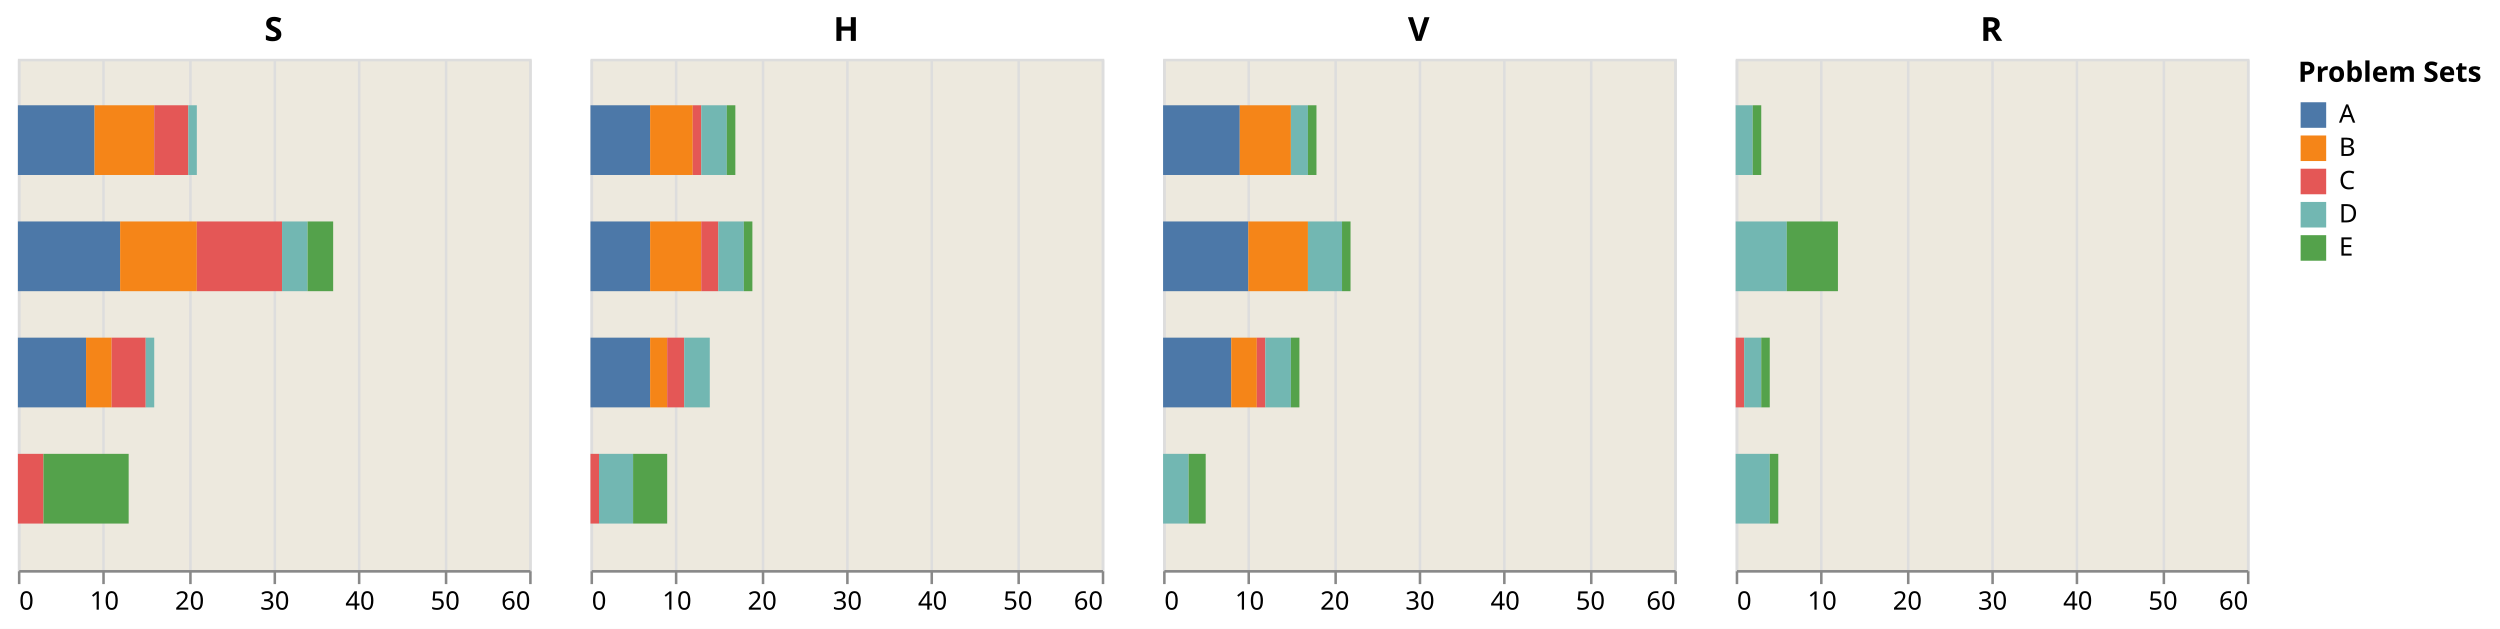
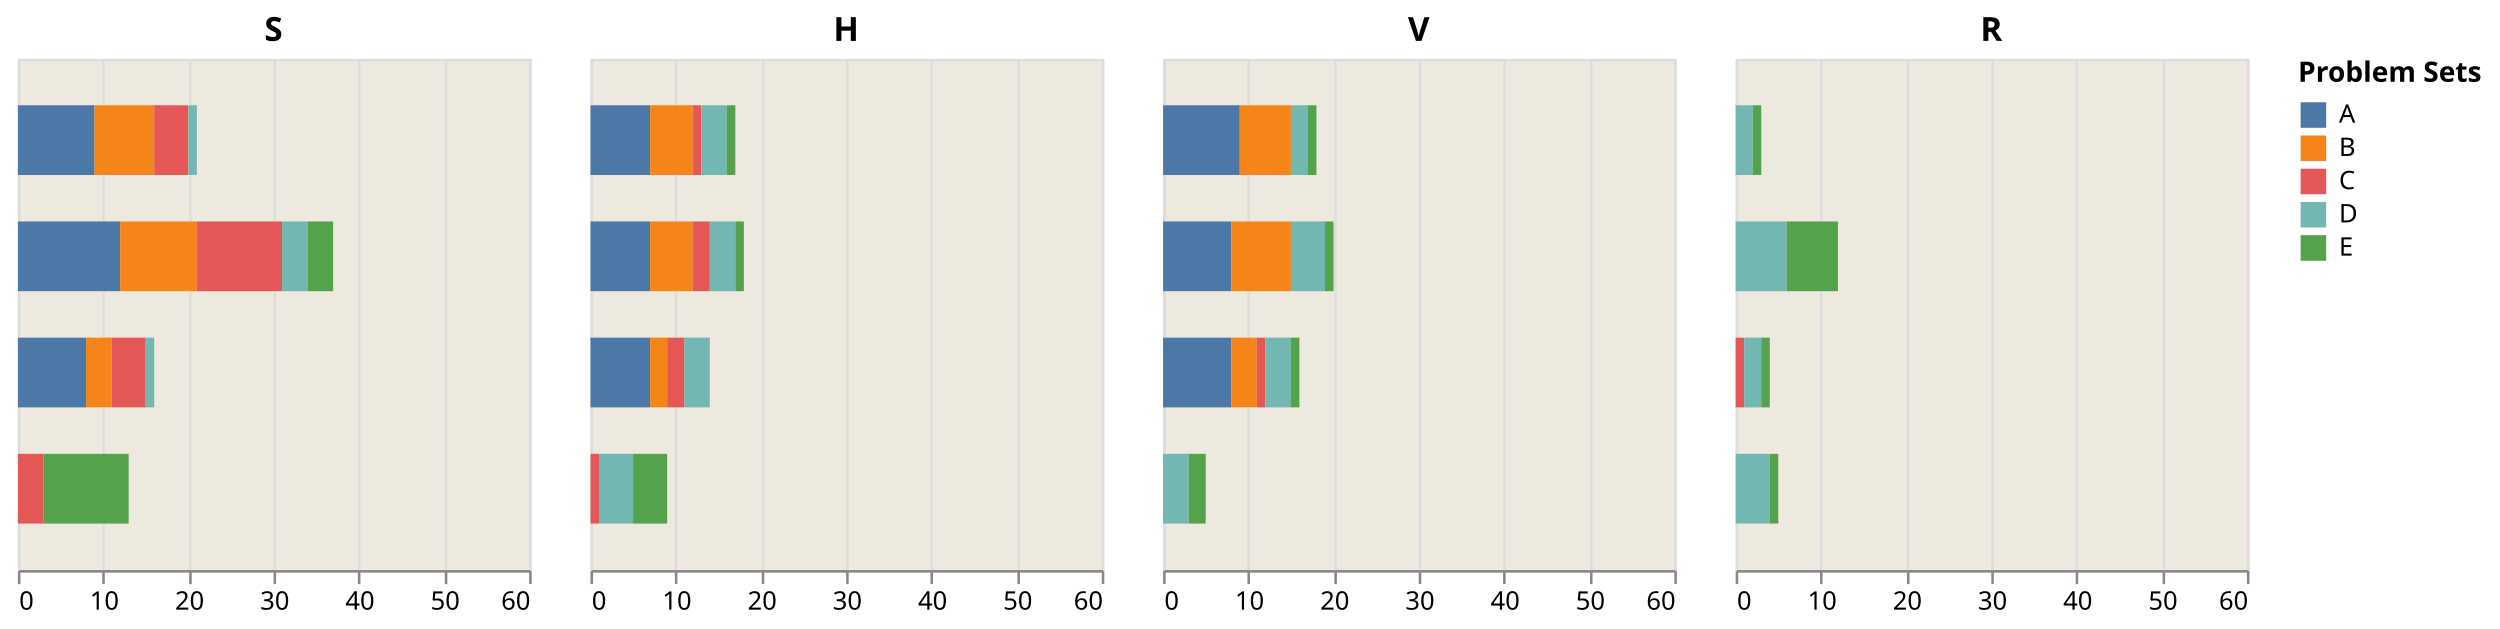
<svg xmlns="http://www.w3.org/2000/svg" class="marks" width="978" height="246" viewBox="0 0 978 246" version="1.1">
  <rect width="978" height="246" style="fill: white;" />
  <g transform="translate(7,23)">
    <g class="mark-group role-frame root">
      <g transform="translate(0,0)">
        <path class="background" d="M0,0h0v200h0Z" style="fill: none;" />
        <g>
          <g class="mark-group role-scope concat_0_group">
            <g transform="translate(0,0)">
              <path class="background" d="M0.5,0.5h200v200h-200Z" style="fill: #EDE9DE; stroke: #ddd;" />
              <g>
                <g class="mark-group role-axis">
                  <g transform="translate(0.5,200.5)">
                    <path class="background" d="M0,0h0v0h0Z" style="pointer-events: none; fill: none;" />
                    <g>
                      <g class="mark-rule role-axis-grid" style="pointer-events: none;">
                        <line transform="translate(0,0)" x2="0" y2="-200" style="fill: none; stroke: #ddd; stroke-width: 1; opacity: 1;" />
                        <line transform="translate(33,0)" x2="0" y2="-200" style="fill: none; stroke: #ddd; stroke-width: 1; opacity: 1;" />
                        <line transform="translate(67,0)" x2="0" y2="-200" style="fill: none; stroke: #ddd; stroke-width: 1; opacity: 1;" />
                        <line transform="translate(100,0)" x2="0" y2="-200" style="fill: none; stroke: #ddd; stroke-width: 1; opacity: 1;" />
                        <line transform="translate(133,0)" x2="0" y2="-200" style="fill: none; stroke: #ddd; stroke-width: 1; opacity: 1;" />
                        <line transform="translate(167,0)" x2="0" y2="-200" style="fill: none; stroke: #ddd; stroke-width: 1; opacity: 1;" />
                        <line transform="translate(200,0)" x2="0" y2="-200" style="fill: none; stroke: #ddd; stroke-width: 1; opacity: 1;" />
                      </g>
                    </g>
                    <path class="foreground" d="" style="pointer-events: none; display: none; fill: none;" />
                  </g>
                </g>
                <g class="mark-group role-axis">
                  <g transform="translate(0.5,200.5)">
                    <path class="background" d="M0,0h0v0h0Z" style="pointer-events: none; fill: none;" />
                    <g>
                      <g class="mark-rule role-axis-tick" style="pointer-events: none;">
                        <line transform="translate(0,0)" x2="0" y2="5" style="fill: none; stroke: #888; stroke-width: 1; opacity: 1;" />
                        <line transform="translate(33,0)" x2="0" y2="5" style="fill: none; stroke: #888; stroke-width: 1; opacity: 1;" />
                        <line transform="translate(67,0)" x2="0" y2="5" style="fill: none; stroke: #888; stroke-width: 1; opacity: 1;" />
                        <line transform="translate(100,0)" x2="0" y2="5" style="fill: none; stroke: #888; stroke-width: 1; opacity: 1;" />
                        <line transform="translate(133,0)" x2="0" y2="5" style="fill: none; stroke: #888; stroke-width: 1; opacity: 1;" />
                        <line transform="translate(167,0)" x2="0" y2="5" style="fill: none; stroke: #888; stroke-width: 1; opacity: 1;" />
                        <line transform="translate(200,0)" x2="0" y2="5" style="fill: none; stroke: #888; stroke-width: 1; opacity: 1;" />
                      </g>
                      <g class="mark-text role-axis-label" style="pointer-events: none;">
                        <text text-anchor="start" transform="translate(0,15)" style="font-family: sans-serif; font-size: 10px; fill: #000; opacity: 1;">0</text>
                        <text text-anchor="middle" transform="translate(33.33333,15)" style="font-family: sans-serif; font-size: 10px; fill: #000; opacity: 1;">10</text>
                        <text text-anchor="middle" transform="translate(66.66667,15)" style="font-family: sans-serif; font-size: 10px; fill: #000; opacity: 1;">20</text>
                        <text text-anchor="middle" transform="translate(100,15)" style="font-family: sans-serif; font-size: 10px; fill: #000; opacity: 1;">30</text>
                        <text text-anchor="middle" transform="translate(133.3333,15)" style="font-family: sans-serif; font-size: 10px; fill: #000; opacity: 1;">40</text>
                        <text text-anchor="middle" transform="translate(166.6667,15)" style="font-family: sans-serif; font-size: 10px; fill: #000; opacity: 1;">50</text>
                        <text text-anchor="end" transform="translate(200,15)" style="font-family: sans-serif; font-size: 10px; fill: #000; opacity: 1;">60</text>
                      </g>
                      <g class="mark-rule role-axis-domain" style="pointer-events: none;">
                        <line transform="translate(0,0)" x2="200" y2="0" style="fill: none; stroke: #888; stroke-width: 1; opacity: 1;" />
                      </g>
                    </g>
                    <path class="foreground" d="" style="pointer-events: none; display: none; fill: none;" />
                  </g>
                </g>
                <g class="mark-rect role-mark concat_0_marks">
                  <path d="M0,18.182h30v27.273h-30Z" style="fill: #4c78a8;" />
                  <path d="M30,18.182h23.333v27.273h-23.333Z" style="fill: #f58518;" />
                  <path d="M53.333,18.182h13.333v27.273h-13.333Z" style="fill: #e45756;" />
                  <path d="M66.667,18.182h3.333v27.273h-3.333Z" style="fill: #72b7b2;" />
                  <path d="M70,18.182h0v27.273h0Z" style="fill: #54a24b;" />
                  <path d="M0,63.636h40v27.273h-40Z" style="fill: #4c78a8;" />
                  <path d="M40,63.636h30v27.273h-30Z" style="fill: #f58518;" />
                  <path d="M70,63.636h33.333v27.273h-33.333Z" style="fill: #e45756;" />
                  <path d="M103.333,63.636h10v27.273h-10Z" style="fill: #72b7b2;" />
                  <path d="M113.333,63.636h10v27.273h-10Z" style="fill: #54a24b;" />
                  <path d="M0,109.091h26.667v27.273h-26.667Z" style="fill: #4c78a8;" />
                  <path d="M26.667,109.091h10v27.273h-10Z" style="fill: #f58518;" />
                  <path d="M36.667,109.091h13.333v27.273h-13.333Z" style="fill: #e45756;" />
                  <path d="M50,109.091h3.333v27.273h-3.333Z" style="fill: #72b7b2;" />
                  <path d="M53.333,109.091h0v27.273h0Z" style="fill: #54a24b;" />
                  <path d="M0,154.545h10v27.273h-10Z" style="fill: #e45756;" />
                  <path d="M10,154.545h0v27.273h0Z" style="fill: #72b7b2;" />
                  <path d="M10,154.545h33.333v27.273h-33.333Z" style="fill: #54a24b;" />
                </g>
                <g class="mark-group role-title">
                  <g transform="translate(100,-17)">
                    <path class="background" d="M0,0h0v0h0Z" style="pointer-events: none; fill: none;" />
                    <g>
                      <g class="mark-text role-title-text" style="pointer-events: none;">
                        <text text-anchor="middle" transform="translate(0,10)" style="font-family: sans-serif; font-size: 13px; font-weight: bold; fill: #000; opacity: 1;">S</text>
                      </g>
                    </g>
                    <path class="foreground" d="" style="pointer-events: none; display: none; fill: none;" />
                  </g>
                </g>
              </g>
              <path class="foreground" d="" style="display: none; fill: none;" />
            </g>
          </g>
          <g class="mark-group role-scope concat_1_group">
            <g transform="translate(224,0)">
              <path class="background" d="M0.5,0.5h200v200h-200Z" style="fill: #EDE9DE; stroke: #ddd;" />
              <g>
                <g class="mark-group role-axis">
                  <g transform="translate(0.5,200.5)">
                    <path class="background" d="M0,0h0v0h0Z" style="pointer-events: none; fill: none;" />
                    <g>
                      <g class="mark-rule role-axis-grid" style="pointer-events: none;">
                        <line transform="translate(0,0)" x2="0" y2="-200" style="fill: none; stroke: #ddd; stroke-width: 1; opacity: 1;" />
                        <line transform="translate(33,0)" x2="0" y2="-200" style="fill: none; stroke: #ddd; stroke-width: 1; opacity: 1;" />
                        <line transform="translate(67,0)" x2="0" y2="-200" style="fill: none; stroke: #ddd; stroke-width: 1; opacity: 1;" />
                        <line transform="translate(100,0)" x2="0" y2="-200" style="fill: none; stroke: #ddd; stroke-width: 1; opacity: 1;" />
                        <line transform="translate(133,0)" x2="0" y2="-200" style="fill: none; stroke: #ddd; stroke-width: 1; opacity: 1;" />
                        <line transform="translate(167,0)" x2="0" y2="-200" style="fill: none; stroke: #ddd; stroke-width: 1; opacity: 1;" />
                        <line transform="translate(200,0)" x2="0" y2="-200" style="fill: none; stroke: #ddd; stroke-width: 1; opacity: 1;" />
                      </g>
                    </g>
                    <path class="foreground" d="" style="pointer-events: none; display: none; fill: none;" />
                  </g>
                </g>
                <g class="mark-group role-axis">
                  <g transform="translate(0.5,200.5)">
                    <path class="background" d="M0,0h0v0h0Z" style="pointer-events: none; fill: none;" />
                    <g>
                      <g class="mark-rule role-axis-tick" style="pointer-events: none;">
                        <line transform="translate(0,0)" x2="0" y2="5" style="fill: none; stroke: #888; stroke-width: 1; opacity: 1;" />
                        <line transform="translate(33,0)" x2="0" y2="5" style="fill: none; stroke: #888; stroke-width: 1; opacity: 1;" />
                        <line transform="translate(67,0)" x2="0" y2="5" style="fill: none; stroke: #888; stroke-width: 1; opacity: 1;" />
                        <line transform="translate(100,0)" x2="0" y2="5" style="fill: none; stroke: #888; stroke-width: 1; opacity: 1;" />
                        <line transform="translate(133,0)" x2="0" y2="5" style="fill: none; stroke: #888; stroke-width: 1; opacity: 1;" />
                        <line transform="translate(167,0)" x2="0" y2="5" style="fill: none; stroke: #888; stroke-width: 1; opacity: 1;" />
                        <line transform="translate(200,0)" x2="0" y2="5" style="fill: none; stroke: #888; stroke-width: 1; opacity: 1;" />
                      </g>
                      <g class="mark-text role-axis-label" style="pointer-events: none;">
                        <text text-anchor="start" transform="translate(0,15)" style="font-family: sans-serif; font-size: 10px; fill: #000; opacity: 1;">0</text>
                        <text text-anchor="middle" transform="translate(33.33333,15)" style="font-family: sans-serif; font-size: 10px; fill: #000; opacity: 1;">10</text>
                        <text text-anchor="middle" transform="translate(66.66667,15)" style="font-family: sans-serif; font-size: 10px; fill: #000; opacity: 1;">20</text>
                        <text text-anchor="middle" transform="translate(100,15)" style="font-family: sans-serif; font-size: 10px; fill: #000; opacity: 1;">30</text>
                        <text text-anchor="middle" transform="translate(133.3333,15)" style="font-family: sans-serif; font-size: 10px; fill: #000; opacity: 1;">40</text>
                        <text text-anchor="middle" transform="translate(166.6667,15)" style="font-family: sans-serif; font-size: 10px; fill: #000; opacity: 1;">50</text>
                        <text text-anchor="end" transform="translate(200,15)" style="font-family: sans-serif; font-size: 10px; fill: #000; opacity: 1;">60</text>
                      </g>
                      <g class="mark-rule role-axis-domain" style="pointer-events: none;">
                        <line transform="translate(0,0)" x2="200" y2="0" style="fill: none; stroke: #888; stroke-width: 1; opacity: 1;" />
                      </g>
                    </g>
                    <path class="foreground" d="" style="pointer-events: none; display: none; fill: none;" />
                  </g>
                </g>
                <g class="mark-rect role-mark concat_1_marks">
                  <path d="M0,18.182h23.333v27.273h-23.333Z" style="fill: #4c78a8;" />
                  <path d="M23.333,18.182h16.667v27.273h-16.667Z" style="fill: #f58518;" />
                  <path d="M40,18.182h3.333v27.273h-3.333Z" style="fill: #e45756;" />
                  <path d="M43.333,18.182h10v27.273h-10Z" style="fill: #72b7b2;" />
                  <path d="M53.333,18.182h3.333v27.273h-3.333Z" style="fill: #54a24b;" />
                  <path d="M0,63.636h23.333v27.273h-23.333Z" style="fill: #4c78a8;" />
-                   <path d="M23.333,63.636h20v27.273h-20Z" style="fill: #f58518;" />
-                   <path d="M43.333,63.636h6.667v27.273h-6.667Z" style="fill: #e45756;" />
-                   <path d="M50,63.636h10v27.273h-10Z" style="fill: #72b7b2;" />
-                   <path d="M60,63.636h3.333v27.273h-3.333Z" style="fill: #54a24b;" />
+                   <path d="M23.333,63.636h16.667v27.273h-16.667Z" style="fill: #f58518;" />
+                   <path d="M40,63.636h6.667v27.273h-6.667Z" style="fill: #e45756;" />
+                   <path d="M46.667,63.636h10v27.273h-10Z" style="fill: #72b7b2;" />
+                   <path d="M56.667,63.636h3.333v27.273h-3.333Z" style="fill: #54a24b;" />
                  <path d="M0,109.091h23.333v27.273h-23.333Z" style="fill: #4c78a8;" />
                  <path d="M23.333,109.091h6.667v27.273h-6.667Z" style="fill: #f58518;" />
                  <path d="M30,109.091h6.667v27.273h-6.667Z" style="fill: #e45756;" />
                  <path d="M36.667,109.091h10v27.273h-10Z" style="fill: #72b7b2;" />
                  <path d="M46.667,109.091h0v27.273h0Z" style="fill: #54a24b;" />
                  <path d="M0,154.545h3.333v27.273h-3.333Z" style="fill: #e45756;" />
                  <path d="M3.333,154.545h13.333v27.273h-13.333Z" style="fill: #72b7b2;" />
                  <path d="M16.667,154.545h13.333v27.273h-13.333Z" style="fill: #54a24b;" />
                </g>
                <g class="mark-group role-title">
                  <g transform="translate(100,-17)">
                    <path class="background" d="M0,0h0v0h0Z" style="pointer-events: none; fill: none;" />
                    <g>
                      <g class="mark-text role-title-text" style="pointer-events: none;">
                        <text text-anchor="middle" transform="translate(0,10)" style="font-family: sans-serif; font-size: 13px; font-weight: bold; fill: #000; opacity: 1;">H</text>
                      </g>
                    </g>
                    <path class="foreground" d="" style="pointer-events: none; display: none; fill: none;" />
                  </g>
                </g>
              </g>
              <path class="foreground" d="" style="display: none; fill: none;" />
            </g>
          </g>
          <g class="mark-group role-scope concat_2_group">
            <g transform="translate(448,0)">
              <path class="background" d="M0.5,0.5h200v200h-200Z" style="fill: #EDE9DE; stroke: #ddd;" />
              <g>
                <g class="mark-group role-axis">
                  <g transform="translate(0.5,200.5)">
                    <path class="background" d="M0,0h0v0h0Z" style="pointer-events: none; fill: none;" />
                    <g>
                      <g class="mark-rule role-axis-grid" style="pointer-events: none;">
                        <line transform="translate(0,0)" x2="0" y2="-200" style="fill: none; stroke: #ddd; stroke-width: 1; opacity: 1;" />
                        <line transform="translate(33,0)" x2="0" y2="-200" style="fill: none; stroke: #ddd; stroke-width: 1; opacity: 1;" />
                        <line transform="translate(67,0)" x2="0" y2="-200" style="fill: none; stroke: #ddd; stroke-width: 1; opacity: 1;" />
                        <line transform="translate(100,0)" x2="0" y2="-200" style="fill: none; stroke: #ddd; stroke-width: 1; opacity: 1;" />
                        <line transform="translate(133,0)" x2="0" y2="-200" style="fill: none; stroke: #ddd; stroke-width: 1; opacity: 1;" />
                        <line transform="translate(167,0)" x2="0" y2="-200" style="fill: none; stroke: #ddd; stroke-width: 1; opacity: 1;" />
                        <line transform="translate(200,0)" x2="0" y2="-200" style="fill: none; stroke: #ddd; stroke-width: 1; opacity: 1;" />
                      </g>
                    </g>
                    <path class="foreground" d="" style="pointer-events: none; display: none; fill: none;" />
                  </g>
                </g>
                <g class="mark-group role-axis">
                  <g transform="translate(0.5,200.5)">
                    <path class="background" d="M0,0h0v0h0Z" style="pointer-events: none; fill: none;" />
                    <g>
                      <g class="mark-rule role-axis-tick" style="pointer-events: none;">
                        <line transform="translate(0,0)" x2="0" y2="5" style="fill: none; stroke: #888; stroke-width: 1; opacity: 1;" />
                        <line transform="translate(33,0)" x2="0" y2="5" style="fill: none; stroke: #888; stroke-width: 1; opacity: 1;" />
                        <line transform="translate(67,0)" x2="0" y2="5" style="fill: none; stroke: #888; stroke-width: 1; opacity: 1;" />
                        <line transform="translate(100,0)" x2="0" y2="5" style="fill: none; stroke: #888; stroke-width: 1; opacity: 1;" />
                        <line transform="translate(133,0)" x2="0" y2="5" style="fill: none; stroke: #888; stroke-width: 1; opacity: 1;" />
                        <line transform="translate(167,0)" x2="0" y2="5" style="fill: none; stroke: #888; stroke-width: 1; opacity: 1;" />
                        <line transform="translate(200,0)" x2="0" y2="5" style="fill: none; stroke: #888; stroke-width: 1; opacity: 1;" />
                      </g>
                      <g class="mark-text role-axis-label" style="pointer-events: none;">
                        <text text-anchor="start" transform="translate(0,15)" style="font-family: sans-serif; font-size: 10px; fill: #000; opacity: 1;">0</text>
                        <text text-anchor="middle" transform="translate(33.33333,15)" style="font-family: sans-serif; font-size: 10px; fill: #000; opacity: 1;">10</text>
                        <text text-anchor="middle" transform="translate(66.66667,15)" style="font-family: sans-serif; font-size: 10px; fill: #000; opacity: 1;">20</text>
                        <text text-anchor="middle" transform="translate(100,15)" style="font-family: sans-serif; font-size: 10px; fill: #000; opacity: 1;">30</text>
                        <text text-anchor="middle" transform="translate(133.3333,15)" style="font-family: sans-serif; font-size: 10px; fill: #000; opacity: 1;">40</text>
                        <text text-anchor="middle" transform="translate(166.6667,15)" style="font-family: sans-serif; font-size: 10px; fill: #000; opacity: 1;">50</text>
                        <text text-anchor="end" transform="translate(200,15)" style="font-family: sans-serif; font-size: 10px; fill: #000; opacity: 1;">60</text>
                      </g>
                      <g class="mark-rule role-axis-domain" style="pointer-events: none;">
                        <line transform="translate(0,0)" x2="200" y2="0" style="fill: none; stroke: #888; stroke-width: 1; opacity: 1;" />
                      </g>
                    </g>
                    <path class="foreground" d="" style="pointer-events: none; display: none; fill: none;" />
                  </g>
                </g>
                <g class="mark-rect role-mark concat_2_marks">
                  <path d="M0,18.182h30v27.273h-30Z" style="fill: #4c78a8;" />
                  <path d="M30,18.182h20v27.273h-20Z" style="fill: #f58518;" />
                  <path d="M50,18.182h0v27.273h0Z" style="fill: #e45756;" />
                  <path d="M50,18.182h6.667v27.273h-6.667Z" style="fill: #72b7b2;" />
                  <path d="M56.667,18.182h3.333v27.273h-3.333Z" style="fill: #54a24b;" />
-                   <path d="M0,63.636h33.333v27.273h-33.333Z" style="fill: #4c78a8;" />
-                   <path d="M33.333,63.636h23.333v27.273h-23.333Z" style="fill: #f58518;" />
-                   <path d="M56.667,63.636h0v27.273h0Z" style="fill: #e45756;" />
-                   <path d="M56.667,63.636h13.333v27.273h-13.333Z" style="fill: #72b7b2;" />
-                   <path d="M70,63.636h3.333v27.273h-3.333Z" style="fill: #54a24b;" />
+                   <path d="M0,63.636h26.667v27.273h-26.667Z" style="fill: #4c78a8;" />
+                   <path d="M26.667,63.636h23.333v27.273h-23.333Z" style="fill: #f58518;" />
+                   <path d="M50,63.636h0v27.273h0Z" style="fill: #e45756;" />
+                   <path d="M50,63.636h13.333v27.273h-13.333Z" style="fill: #72b7b2;" />
+                   <path d="M63.333,63.636h3.333v27.273h-3.333Z" style="fill: #54a24b;" />
                  <path d="M0,109.091h26.667v27.273h-26.667Z" style="fill: #4c78a8;" />
                  <path d="M26.667,109.091h10v27.273h-10Z" style="fill: #f58518;" />
                  <path d="M36.667,109.091h3.333v27.273h-3.333Z" style="fill: #e45756;" />
                  <path d="M40,109.091h10v27.273h-10Z" style="fill: #72b7b2;" />
                  <path d="M50,109.091h3.333v27.273h-3.333Z" style="fill: #54a24b;" />
                  <path d="M0,154.545h0v27.273h0Z" style="fill: #e45756;" />
                  <path d="M0,154.545h10v27.273h-10Z" style="fill: #72b7b2;" />
                  <path d="M10,154.545h6.667v27.273h-6.667Z" style="fill: #54a24b;" />
                </g>
                <g class="mark-group role-title">
                  <g transform="translate(100,-17)">
                    <path class="background" d="M0,0h0v0h0Z" style="pointer-events: none; fill: none;" />
                    <g>
                      <g class="mark-text role-title-text" style="pointer-events: none;">
                        <text text-anchor="middle" transform="translate(0,10)" style="font-family: sans-serif; font-size: 13px; font-weight: bold; fill: #000; opacity: 1;">V</text>
                      </g>
                    </g>
                    <path class="foreground" d="" style="pointer-events: none; display: none; fill: none;" />
                  </g>
                </g>
              </g>
              <path class="foreground" d="" style="display: none; fill: none;" />
            </g>
          </g>
          <g class="mark-group role-scope concat_3_group">
            <g transform="translate(672,0)">
              <path class="background" d="M0.5,0.5h200v200h-200Z" style="fill: #EDE9DE; stroke: #ddd;" />
              <g>
                <g class="mark-group role-axis">
                  <g transform="translate(0.5,200.5)">
                    <path class="background" d="M0,0h0v0h0Z" style="pointer-events: none; fill: none;" />
                    <g>
                      <g class="mark-rule role-axis-grid" style="pointer-events: none;">
                        <line transform="translate(0,0)" x2="0" y2="-200" style="fill: none; stroke: #ddd; stroke-width: 1; opacity: 1;" />
                        <line transform="translate(33,0)" x2="0" y2="-200" style="fill: none; stroke: #ddd; stroke-width: 1; opacity: 1;" />
                        <line transform="translate(67,0)" x2="0" y2="-200" style="fill: none; stroke: #ddd; stroke-width: 1; opacity: 1;" />
                        <line transform="translate(100,0)" x2="0" y2="-200" style="fill: none; stroke: #ddd; stroke-width: 1; opacity: 1;" />
                        <line transform="translate(133,0)" x2="0" y2="-200" style="fill: none; stroke: #ddd; stroke-width: 1; opacity: 1;" />
                        <line transform="translate(167,0)" x2="0" y2="-200" style="fill: none; stroke: #ddd; stroke-width: 1; opacity: 1;" />
                        <line transform="translate(200,0)" x2="0" y2="-200" style="fill: none; stroke: #ddd; stroke-width: 1; opacity: 1;" />
                      </g>
                    </g>
                    <path class="foreground" d="" style="pointer-events: none; display: none; fill: none;" />
                  </g>
                </g>
                <g class="mark-group role-axis">
                  <g transform="translate(0.5,200.5)">
                    <path class="background" d="M0,0h0v0h0Z" style="pointer-events: none; fill: none;" />
                    <g>
                      <g class="mark-rule role-axis-tick" style="pointer-events: none;">
                        <line transform="translate(0,0)" x2="0" y2="5" style="fill: none; stroke: #888; stroke-width: 1; opacity: 1;" />
                        <line transform="translate(33,0)" x2="0" y2="5" style="fill: none; stroke: #888; stroke-width: 1; opacity: 1;" />
                        <line transform="translate(67,0)" x2="0" y2="5" style="fill: none; stroke: #888; stroke-width: 1; opacity: 1;" />
                        <line transform="translate(100,0)" x2="0" y2="5" style="fill: none; stroke: #888; stroke-width: 1; opacity: 1;" />
                        <line transform="translate(133,0)" x2="0" y2="5" style="fill: none; stroke: #888; stroke-width: 1; opacity: 1;" />
                        <line transform="translate(167,0)" x2="0" y2="5" style="fill: none; stroke: #888; stroke-width: 1; opacity: 1;" />
                        <line transform="translate(200,0)" x2="0" y2="5" style="fill: none; stroke: #888; stroke-width: 1; opacity: 1;" />
                      </g>
                      <g class="mark-text role-axis-label" style="pointer-events: none;">
                        <text text-anchor="start" transform="translate(0,15)" style="font-family: sans-serif; font-size: 10px; fill: #000; opacity: 1;">0</text>
                        <text text-anchor="middle" transform="translate(33.33333,15)" style="font-family: sans-serif; font-size: 10px; fill: #000; opacity: 1;">10</text>
                        <text text-anchor="middle" transform="translate(66.66667,15)" style="font-family: sans-serif; font-size: 10px; fill: #000; opacity: 1;">20</text>
                        <text text-anchor="middle" transform="translate(100,15)" style="font-family: sans-serif; font-size: 10px; fill: #000; opacity: 1;">30</text>
                        <text text-anchor="middle" transform="translate(133.3333,15)" style="font-family: sans-serif; font-size: 10px; fill: #000; opacity: 1;">40</text>
                        <text text-anchor="middle" transform="translate(166.6667,15)" style="font-family: sans-serif; font-size: 10px; fill: #000; opacity: 1;">50</text>
                        <text text-anchor="end" transform="translate(200,15)" style="font-family: sans-serif; font-size: 10px; fill: #000; opacity: 1;">60</text>
                      </g>
                      <g class="mark-rule role-axis-domain" style="pointer-events: none;">
                        <line transform="translate(0,0)" x2="200" y2="0" style="fill: none; stroke: #888; stroke-width: 1; opacity: 1;" />
                      </g>
                    </g>
                    <path class="foreground" d="" style="pointer-events: none; display: none; fill: none;" />
                  </g>
                </g>
                <g class="mark-rect role-mark concat_3_marks">
                  <path d="M0,18.182h0v27.273h0Z" style="fill: #e45756;" />
                  <path d="M0,18.182h6.667v27.273h-6.667Z" style="fill: #72b7b2;" />
                  <path d="M6.667,18.182h3.333v27.273h-3.333Z" style="fill: #54a24b;" />
                  <path d="M0,63.636h0v27.273h0Z" style="fill: #e45756;" />
                  <path d="M0,63.636h20v27.273h-20Z" style="fill: #72b7b2;" />
                  <path d="M20,63.636h20v27.273h-20Z" style="fill: #54a24b;" />
                  <path d="M0,109.091h3.333v27.273h-3.333Z" style="fill: #e45756;" />
                  <path d="M3.333,109.091h6.667v27.273h-6.667Z" style="fill: #72b7b2;" />
                  <path d="M10,109.091h3.333v27.273h-3.333Z" style="fill: #54a24b;" />
                  <path d="M0,154.545h0v27.273h0Z" style="fill: #e45756;" />
                  <path d="M0,154.545h13.333v27.273h-13.333Z" style="fill: #72b7b2;" />
                  <path d="M13.333,154.545h3.333v27.273h-3.333Z" style="fill: #54a24b;" />
                </g>
                <g class="mark-group role-title">
                  <g transform="translate(100,-17)">
                    <path class="background" d="M0,0h0v0h0Z" style="pointer-events: none; fill: none;" />
                    <g>
                      <g class="mark-text role-title-text" style="pointer-events: none;">
                        <text text-anchor="middle" transform="translate(0,10)" style="font-family: sans-serif; font-size: 13px; font-weight: bold; fill: #000; opacity: 1;">R</text>
                      </g>
                    </g>
                    <path class="foreground" d="" style="pointer-events: none; display: none; fill: none;" />
                  </g>
                </g>
              </g>
              <path class="foreground" d="" style="display: none; fill: none;" />
            </g>
          </g>
          <g class="mark-group role-legend">
            <g transform="translate(892,0)">
              <path class="background" d="M0,0h74v79h-74Z" style="pointer-events: none; fill: none;" />
              <g>
                <g class="mark-group role-legend-entry">
                  <g transform="translate(0,16)">
                    <path class="background" d="M0,0h0v0h0Z" style="pointer-events: none; fill: none;" />
                    <g>
                      <g class="mark-group role-scope">
                        <g transform="translate(0,0)">
                          <path class="background" d="M0,0h23.617v11h-23.617Z" style="pointer-events: none; fill: none; opacity: 1;" />
                          <g>
                            <g class="mark-symbol role-legend-symbol" style="pointer-events: none;">
                              <path transform="translate(6,6)" d="M-5,-5h10v10h-10Z" style="fill: #4c78a8; stroke-width: 1.5; opacity: 1;" />
                            </g>
                            <g class="mark-text role-legend-label" style="pointer-events: none;">
                              <text text-anchor="start" transform="translate(16,9)" style="font-family: sans-serif; font-size: 10px; fill: #000; opacity: 1;">A</text>
                            </g>
                          </g>
                          <path class="foreground" d="" style="pointer-events: none; display: none; fill: none;" />
                        </g>
                        <g transform="translate(0,13)">
                          <path class="background" d="M0,0h23.617v11h-23.617Z" style="pointer-events: none; fill: none; opacity: 1;" />
                          <g>
                            <g class="mark-symbol role-legend-symbol" style="pointer-events: none;">
                              <path transform="translate(6,6)" d="M-5,-5h10v10h-10Z" style="fill: #f58518; stroke-width: 1.5; opacity: 1;" />
                            </g>
                            <g class="mark-text role-legend-label" style="pointer-events: none;">
                              <text text-anchor="start" transform="translate(16,9)" style="font-family: sans-serif; font-size: 10px; fill: #000; opacity: 1;">B</text>
                            </g>
                          </g>
                          <path class="foreground" d="" style="pointer-events: none; display: none; fill: none;" />
                        </g>
                        <g transform="translate(0,26)">
                          <path class="background" d="M0,0h23.617v11h-23.617Z" style="pointer-events: none; fill: none; opacity: 1;" />
                          <g>
                            <g class="mark-symbol role-legend-symbol" style="pointer-events: none;">
                              <path transform="translate(6,6)" d="M-5,-5h10v10h-10Z" style="fill: #e45756; stroke-width: 1.5; opacity: 1;" />
                            </g>
                            <g class="mark-text role-legend-label" style="pointer-events: none;">
                              <text text-anchor="start" transform="translate(16,9)" style="font-family: sans-serif; font-size: 10px; fill: #000; opacity: 1;">C</text>
                            </g>
                          </g>
                          <path class="foreground" d="" style="pointer-events: none; display: none; fill: none;" />
                        </g>
                        <g transform="translate(0,39)">
                          <path class="background" d="M0,0h23.617v11h-23.617Z" style="pointer-events: none; fill: none; opacity: 1;" />
                          <g>
                            <g class="mark-symbol role-legend-symbol" style="pointer-events: none;">
                              <path transform="translate(6,6)" d="M-5,-5h10v10h-10Z" style="fill: #72b7b2; stroke-width: 1.5; opacity: 1;" />
                            </g>
                            <g class="mark-text role-legend-label" style="pointer-events: none;">
                              <text text-anchor="start" transform="translate(16,9)" style="font-family: sans-serif; font-size: 10px; fill: #000; opacity: 1;">D</text>
                            </g>
                          </g>
                          <path class="foreground" d="" style="pointer-events: none; display: none; fill: none;" />
                        </g>
                        <g transform="translate(0,52)">
                          <path class="background" d="M0,0h23.617v11h-23.617Z" style="pointer-events: none; fill: none; opacity: 1;" />
                          <g>
                            <g class="mark-symbol role-legend-symbol" style="pointer-events: none;">
                              <path transform="translate(6,6)" d="M-5,-5h10v10h-10Z" style="fill: #54a24b; stroke-width: 1.5; opacity: 1;" />
                            </g>
                            <g class="mark-text role-legend-label" style="pointer-events: none;">
                              <text text-anchor="start" transform="translate(16,9)" style="font-family: sans-serif; font-size: 10px; fill: #000; opacity: 1;">E</text>
                            </g>
                          </g>
                          <path class="foreground" d="" style="pointer-events: none; display: none; fill: none;" />
                        </g>
                      </g>
                    </g>
                    <path class="foreground" d="" style="pointer-events: none; display: none; fill: none;" />
                  </g>
                </g>
                <g class="mark-text role-legend-title" style="pointer-events: none;">
                  <text text-anchor="start" transform="translate(0,9)" style="font-family: sans-serif; font-size: 11px; font-weight: bold; fill: #000; opacity: 1;">Problem Sets</text>
                </g>
              </g>
              <path class="foreground" d="" style="pointer-events: none; display: none; fill: none;" />
            </g>
          </g>
        </g>
        <path class="foreground" d="" style="display: none; fill: none;" />
      </g>
    </g>
  </g>
</svg>
